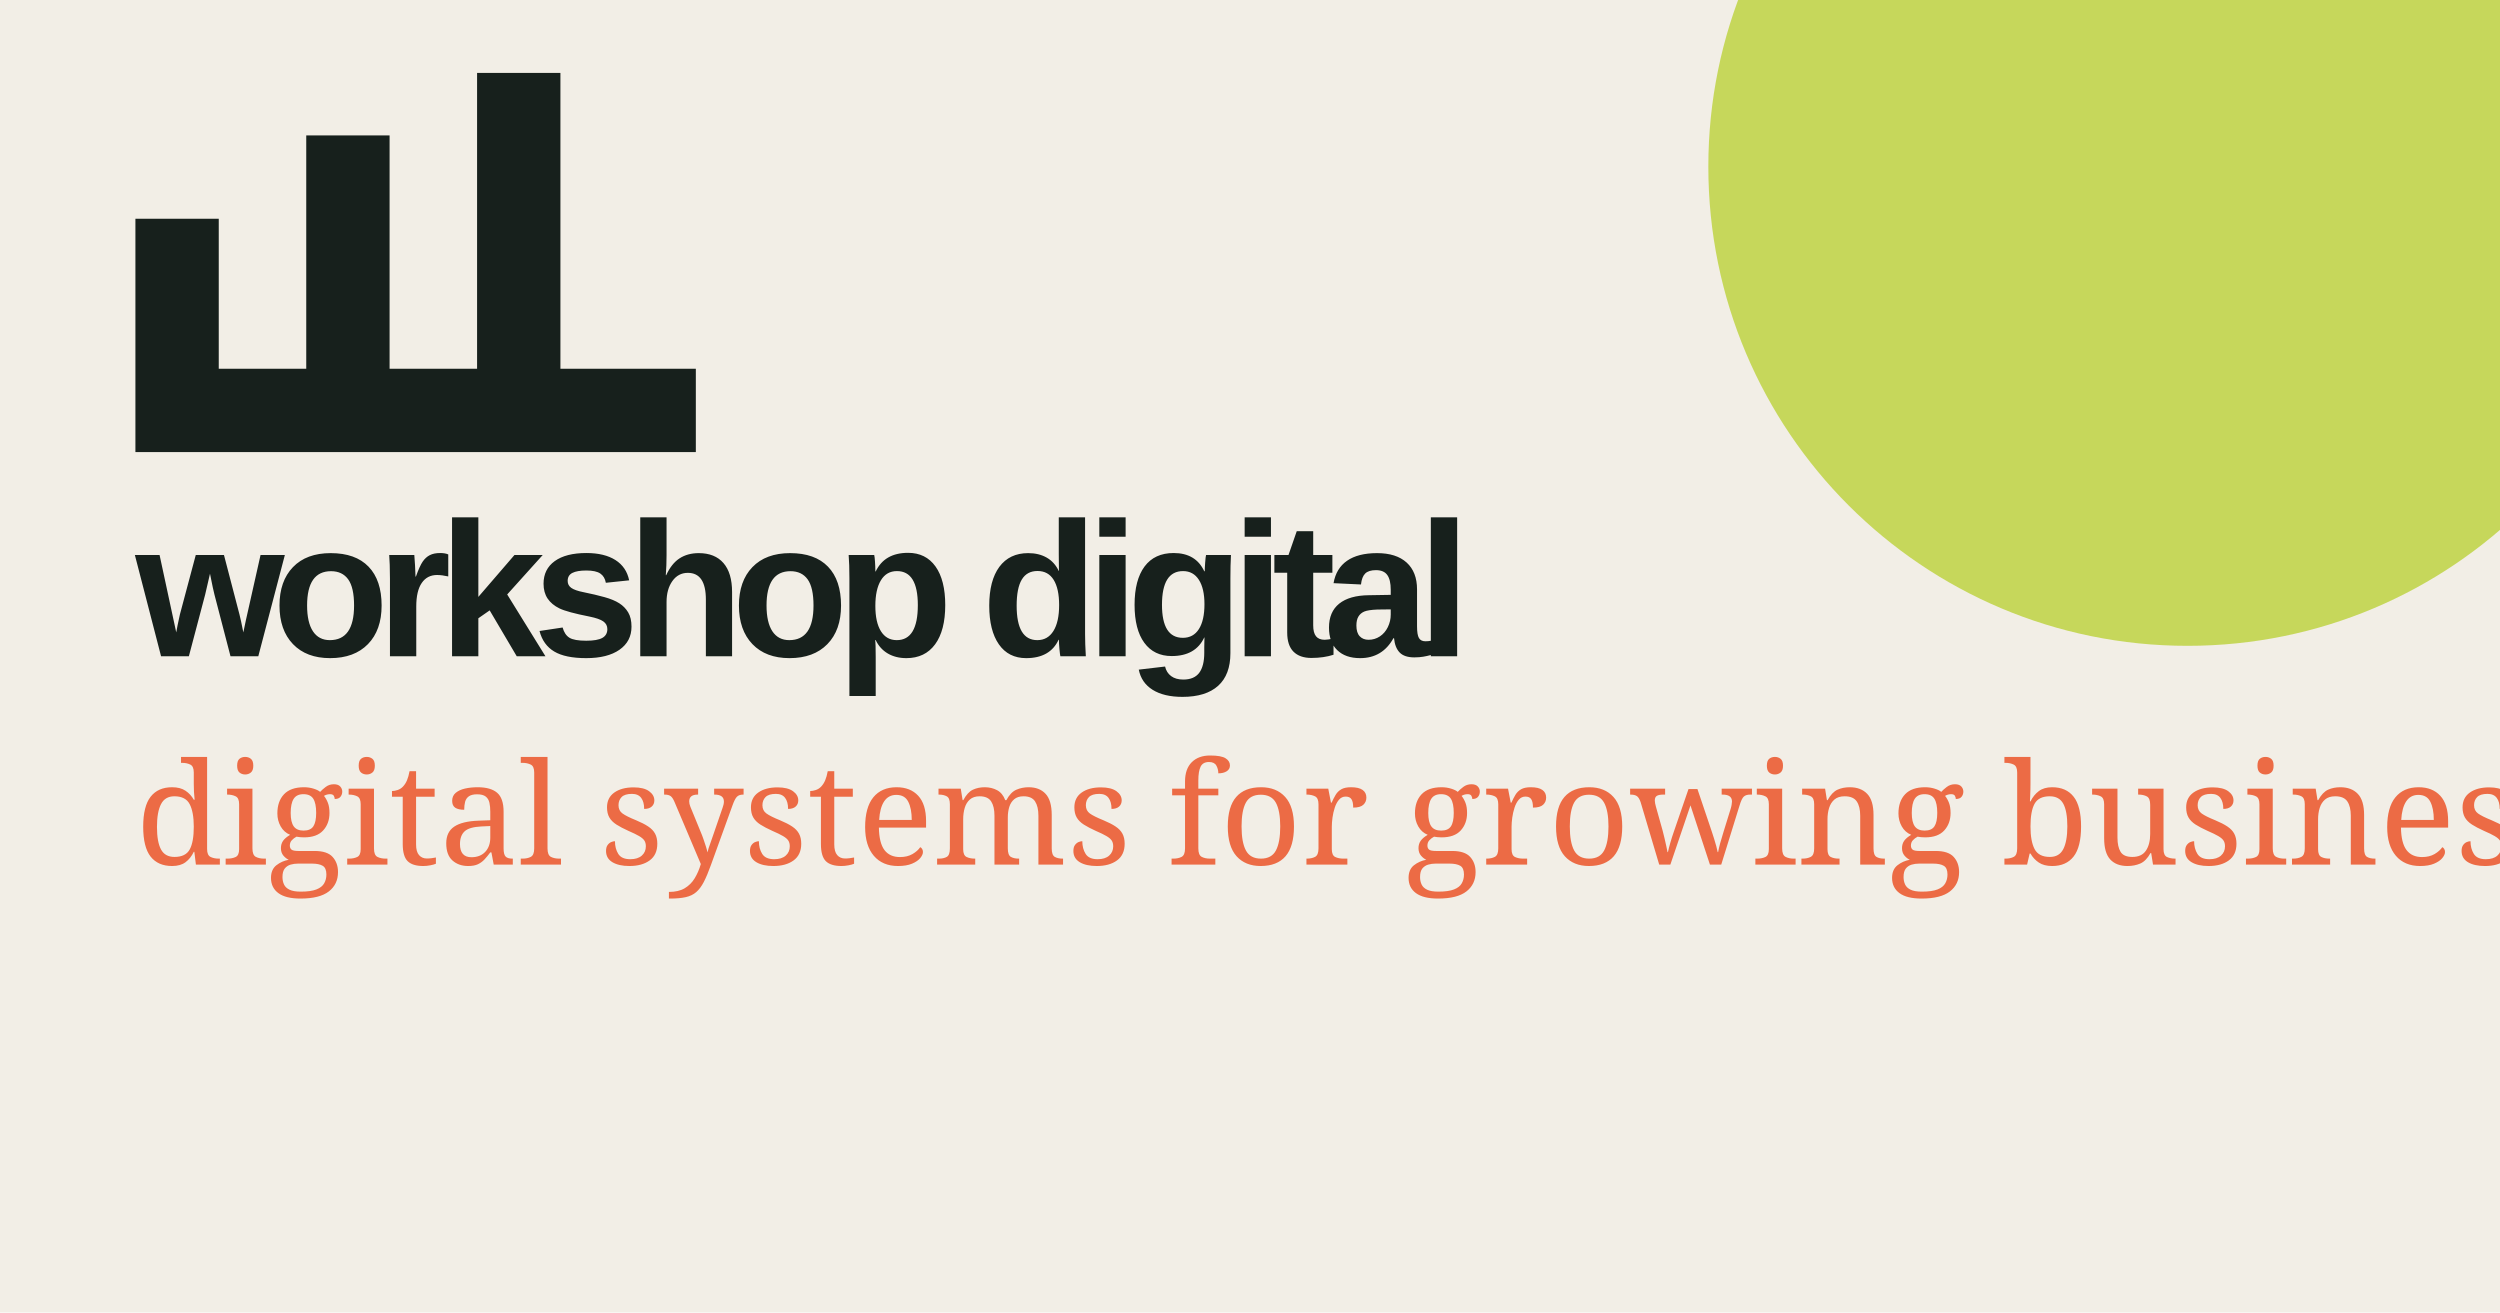
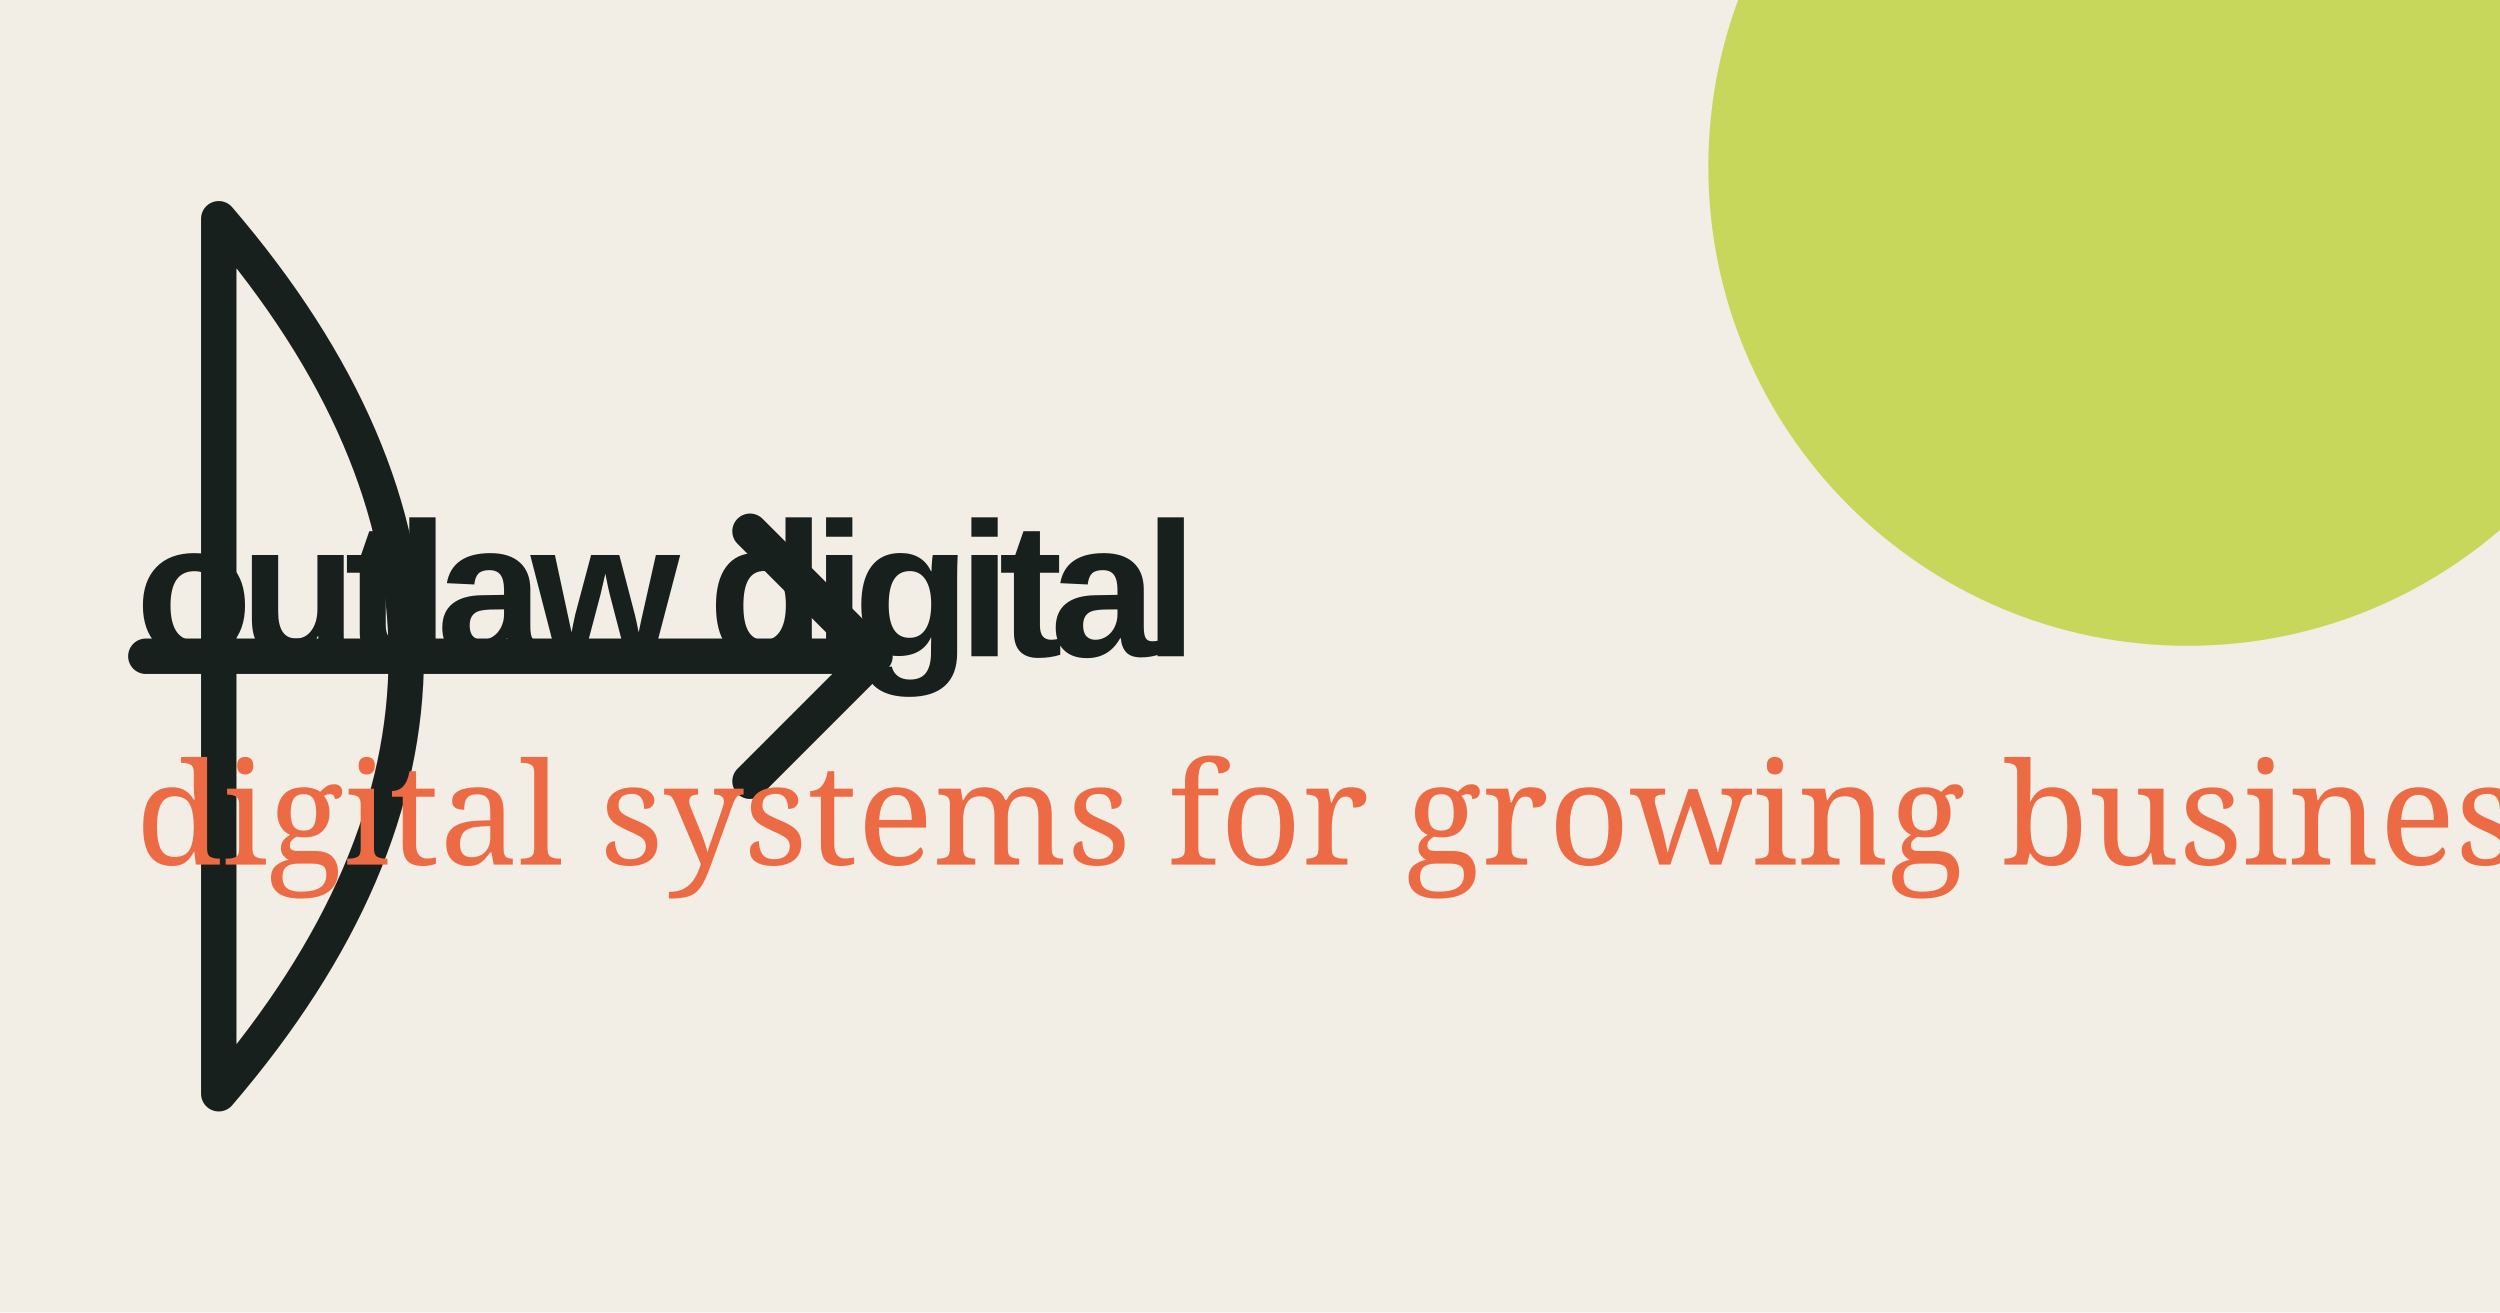
<svg xmlns="http://www.w3.org/2000/svg" viewBox="0 0 1200 630">
  <rect width="1200" height="630" fill="#f2eee6" />
  <circle cx="1050" cy="80" r="230" fill="#c6d75b" />
-   <path d="M65 105h40v72h42V65h40v112h42V35h40v142h65v40H65z" fill="#17201c" />
-   <text x="65" y="315" fill="#17201c" font-family="Arial,sans-serif" font-size="92" font-weight="700" letter-spacing="-6">workshop digital</text>
+   <path d="M105 105Q285 315 105 525M105 105V525M70 315H420M360 255L420 315L360 375" fill="none" stroke="#17201c" stroke-linecap="round" stroke-linejoin="round" stroke-width="17" />
+   <text x="65" y="315" fill="#17201c" font-family="Arial,sans-serif" font-size="92" font-weight="700" letter-spacing="-6">outlaw digital</text>
  <text x="65" y="415" fill="#ec6b45" font-family="Georgia,serif" font-size="68">digital systems for growing businesses</text>
</svg>
